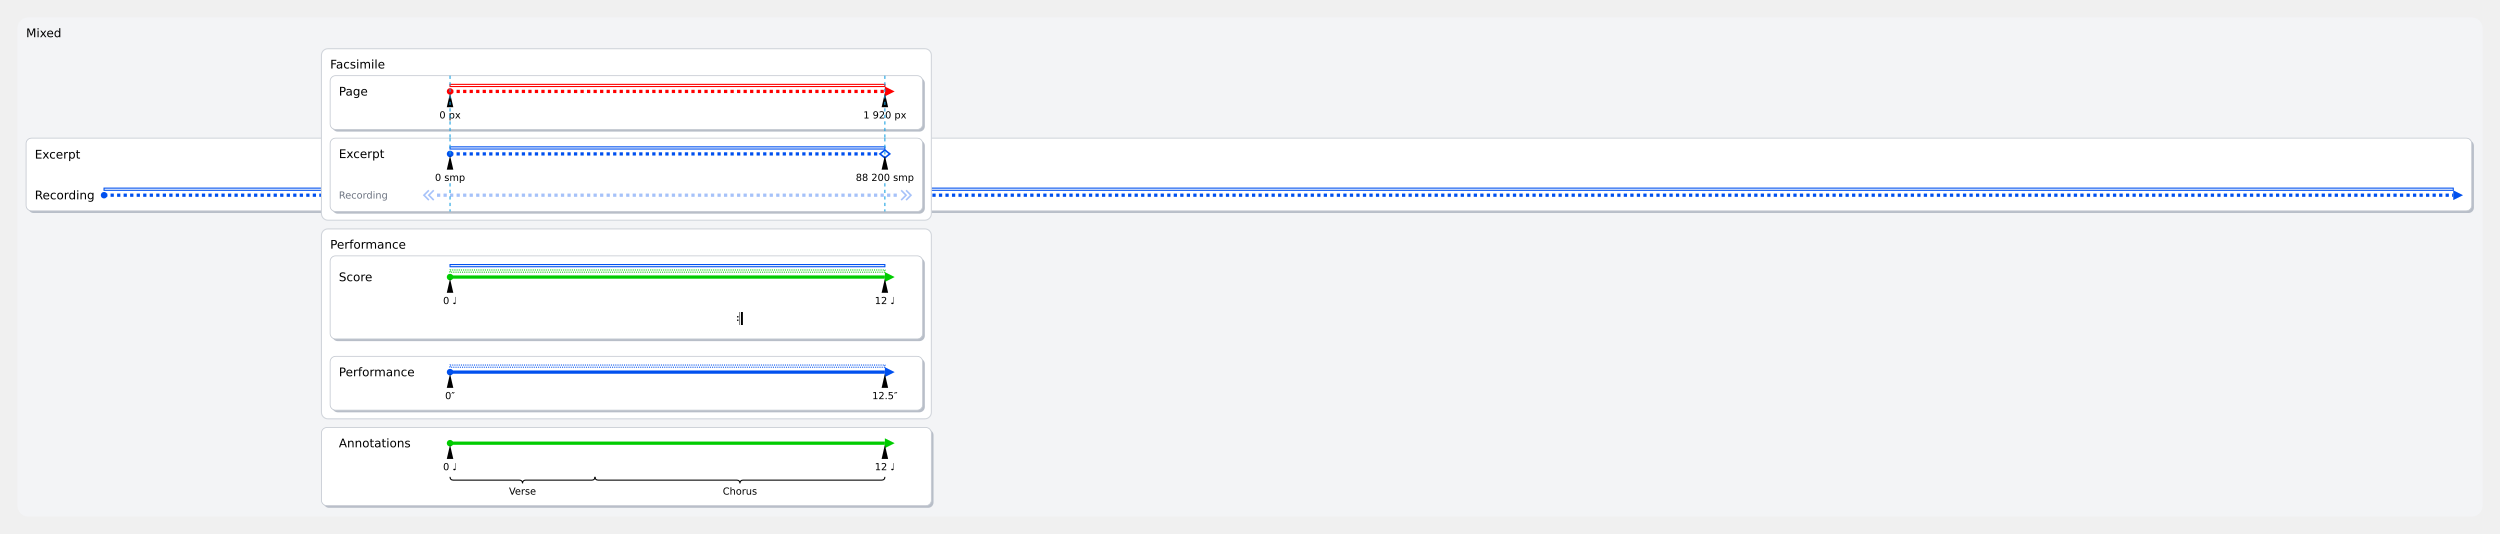
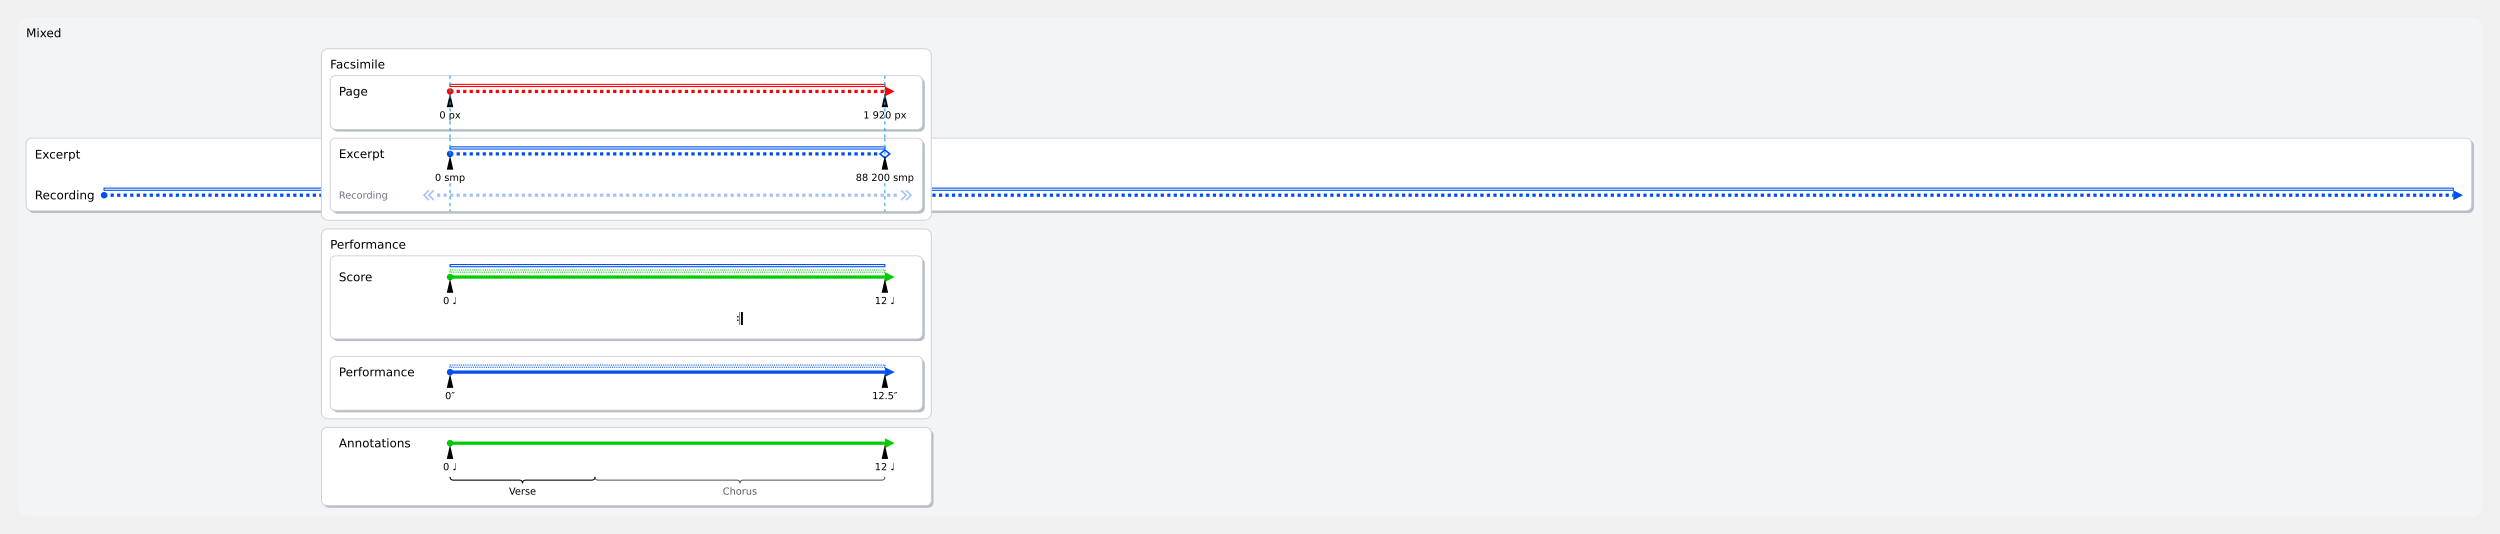
<svg xmlns="http://www.w3.org/2000/svg" width="2299.756" height="491.144" viewBox="0 0 2299.756 491.144" font-family="DejaVu Sans, Noto Music" text-rendering="geometricPrecision" style="font-kerning:none;font-variant-ligatures:none">
  <g transform="translate(16 16)">
    <rect x="0" y="0" width="2267.756" height="459.144" rx="10" fill="#F3F4F6" />
    <text data-part="name" x="8" y="18.21" text-anchor="start" font-size="11" fill="#000000">Mixed</text>
    <rect data-id="recording" data-part="card" x="10" y="113.086" width="2249.756" height="66.879" rx="5" fill="#B8BEC8" />
    <rect data-id="recording" data-part="card" x="8" y="111.086" width="2249.756" height="66.879" rx="5" fill="#FFFFFF" stroke="#C4C9D1" stroke-width="0.75" />
    <polygon data-id="cmap_5" points="79.704,157.062 2240.756,157.062 2240.756,159.062 79.704,159.062" fill="none" stroke="#0050EF" stroke-width="1" />
    <polygon data-id="cmap_6" points="397.995,119.586 797.995,119.586 797.995,121.586 397.995,121.586" fill="none" stroke="#0050EF" stroke-width="1" />
    <line data-id="recording" x1="79.704" y1="163.562" x2="2240.756" y2="163.562" stroke="#0050EF" stroke-width="3" stroke-dasharray="3 3" />
    <circle data-id="recording" cx="79.704" cy="163.562" r="3" fill="#0050EF" />
    <polygon data-id="recording" points="2249.756,163.562 2240.756,159.062 2240.756,168.062" fill="#0050EF" />
    <line data-id="excerpt" x1="397.995" y1="126.086" x2="793.495" y2="126.086" stroke="#0050EF" stroke-width="3" stroke-dasharray="3 3" />
    <circle data-id="excerpt" cx="397.995" cy="126.086" r="3" fill="#0050EF" />
    <polygon data-id="excerpt" points="793.495,126.086 797.995,122.486 802.495,126.086 797.995,129.686" fill="none" stroke="#0050EF" stroke-width="1.5" />
    <polygon data-id="timestamp_3" points="397.995,127.586 394.995,140.586 400.995,140.586" fill="#000000" />
    <polygon data-id="timestamp_4" points="797.995,127.586 794.995,140.586 800.995,140.586" fill="#000000" />
    <text data-id="excerpt" data-part="name" x="16" y="129.894" text-anchor="start" font-size="11" fill="#000000">Excerpt</text>
    <text data-id="recording" data-part="name" x="16" y="167.371" text-anchor="start" font-size="11" fill="#000000">Recording</text>
    <text data-id="timestamp_3" data-part="coordinate" x="397.995" y="150.94" text-anchor="middle" font-size="9" fill="#000000">0 smp</text>
    <text data-id="timestamp_4" data-part="coordinate" x="797.995" y="150.94" text-anchor="middle" font-size="9" fill="#000000">88 200 smp</text>
    <line data-id="timestamp_3" data-part="line" x1="397.995" y1="111.086" x2="397.995" y2="127.586" stroke="#1BA1E2" stroke-width="1" stroke-dasharray="3 3" />
    <line data-id="timestamp_3" data-part="line" x1="397.995" y1="153.062" x2="397.995" y2="177.965" stroke="#1BA1E2" stroke-width="1" stroke-dasharray="3 3" />
    <line data-id="timestamp_4" data-part="line" x1="797.995" y1="111.086" x2="797.995" y2="127.586" stroke="#1BA1E2" stroke-width="1" stroke-dasharray="3 3" />
    <line data-id="timestamp_4" data-part="line" x1="797.995" y1="153.062" x2="797.995" y2="177.965" stroke="#1BA1E2" stroke-width="1" stroke-dasharray="3 3" />
    <rect data-id="group_2" x="279.704" y="28.805" width="561.052" height="157.758" rx="6" fill="#FFFFFF" stroke="#D1D5DB" stroke-width="1" />
    <text data-id="group_2" data-part="name" x="287.704" y="47.015" text-anchor="start" font-size="11" fill="#000000">Facsimile</text>
    <rect data-id="page" data-part="card" x="289.704" y="55.609" width="545.052" height="49.477" rx="5" fill="#B8BEC8" />
    <rect data-id="page" data-part="card" x="287.704" y="53.609" width="545.052" height="49.477" rx="5" fill="#FFFFFF" stroke="#C4C9D1" stroke-width="0.75" />
    <polygon data-id="cmap_4" points="397.995,61.609 797.995,61.609 797.995,63.609 397.995,63.609" fill="none" stroke="#FF0000" stroke-width="1" />
    <line data-id="page" x1="397.995" y1="68.109" x2="797.995" y2="68.109" stroke="#FF0000" stroke-width="3" stroke-dasharray="3 3" />
    <circle data-id="page" cx="397.995" cy="68.109" r="3" fill="#FF0000" />
    <polygon data-id="page" points="806.995,68.109 797.995,63.609 797.995,72.609" fill="#FF0000" />
    <polygon data-id="timestamp_5" points="397.995,69.609 394.995,82.609 400.995,82.609" fill="#000000" />
    <polygon data-id="timestamp_6" points="797.995,69.609 794.995,82.609 800.995,82.609" fill="#000000" />
    <text data-id="page" data-part="name" x="295.704" y="71.918" text-anchor="start" font-size="11" fill="#000000">Page</text>
    <text data-id="timestamp_5" data-part="coordinate" x="397.995" y="92.963" text-anchor="middle" font-size="9" fill="#000000">0 px</text>
    <text data-id="timestamp_6" data-part="coordinate" x="797.995" y="92.963" text-anchor="middle" font-size="9" fill="#000000">1 920 px</text>
    <rect data-id="excerpt" data-part="card" x="289.704" y="113.086" width="545.052" height="67.477" rx="5" fill="#B8BEC8" />
    <rect data-id="excerpt" data-part="card" x="287.704" y="111.086" width="545.052" height="67.477" rx="5" fill="#FFFFFF" stroke="#C4C9D1" stroke-width="0.75" />
    <polygon data-id="cmap_6" points="397.995,119.086 797.995,119.086 797.995,121.086 397.995,121.086" fill="none" stroke="#0050EF" stroke-width="1" />
    <line data-id="recording" x1="385.995" y1="163.562" x2="809.995" y2="163.562" stroke="#0050EF" stroke-width="3" stroke-dasharray="3 3" opacity="0.35" />
    <polyline data-id="recording" points="382.995,159.062 378.495,163.562 382.995,168.062" fill="none" stroke="#0050EF" stroke-width="1.5" opacity="0.35" />
    <polyline data-id="recording" points="378.495,159.062 373.995,163.562 378.495,168.062" fill="none" stroke="#0050EF" stroke-width="1.5" opacity="0.35" />
    <polyline data-id="recording" points="812.995,159.062 817.495,163.562 812.995,168.062" fill="none" stroke="#0050EF" stroke-width="1.5" opacity="0.35" />
    <polyline data-id="recording" points="817.495,159.062 821.995,163.562 817.495,168.062" fill="none" stroke="#0050EF" stroke-width="1.5" opacity="0.35" />
    <line data-id="excerpt" x1="397.995" y1="125.586" x2="793.495" y2="125.586" stroke="#0050EF" stroke-width="3" stroke-dasharray="3 3" />
    <circle data-id="excerpt" cx="397.995" cy="125.586" r="3" fill="#0050EF" />
    <polygon data-id="excerpt" points="793.495,125.586 797.995,121.986 802.495,125.586 797.995,129.186" fill="none" stroke="#0050EF" stroke-width="1.5" />
    <polygon data-id="timestamp_3" points="397.995,127.086 394.995,140.086 400.995,140.086" fill="#000000" />
    <polygon data-id="timestamp_4" points="797.995,127.086 794.995,140.086 800.995,140.086" fill="#000000" />
    <text data-id="recording" data-part="name" x="295.704" y="166.678" text-anchor="start" font-size="9" fill="#6B7280">Recording</text>
    <text data-id="excerpt" data-part="name" x="295.704" y="129.394" text-anchor="start" font-size="11" fill="#000000">Excerpt</text>
    <text data-id="timestamp_3" data-part="coordinate" x="397.995" y="150.44" text-anchor="middle" font-size="9" fill="#000000">0 smp</text>
    <text data-id="timestamp_4" data-part="coordinate" x="797.995" y="150.44" text-anchor="middle" font-size="9" fill="#000000">88 200 smp</text>
    <line data-id="timestamp_3" data-part="line" x1="397.995" y1="111.086" x2="397.995" y2="127.086" stroke="#1BA1E2" stroke-width="1" stroke-dasharray="3 3" />
    <line data-id="timestamp_3" data-part="line" x1="397.995" y1="152.562" x2="397.995" y2="178.562" stroke="#1BA1E2" stroke-width="1" stroke-dasharray="3 3" />
    <line data-id="timestamp_4" data-part="line" x1="797.995" y1="111.086" x2="797.995" y2="127.086" stroke="#1BA1E2" stroke-width="1" stroke-dasharray="3 3" />
    <line data-id="timestamp_4" data-part="line" x1="797.995" y1="152.562" x2="797.995" y2="178.562" stroke="#1BA1E2" stroke-width="1" stroke-dasharray="3 3" />
    <rect data-id="group_1" x="279.704" y="194.562" width="561.052" height="174.727" rx="6" fill="#FFFFFF" stroke="#D1D5DB" stroke-width="1" />
    <text data-id="group_1" data-part="name" x="287.704" y="212.773" text-anchor="start" font-size="11" fill="#000000">Performance</text>
    <rect data-id="score" data-part="card" x="289.704" y="221.367" width="545.052" height="76.445" rx="5" fill="#B8BEC8" />
    <rect data-id="score" data-part="card" x="287.704" y="219.367" width="545.052" height="76.445" rx="5" fill="#FFFFFF" stroke="#C4C9D1" stroke-width="0.75" />
    <polygon data-id="cmap_1" points="397.995,232.367 797.995,232.367 797.995,234.367 397.995,234.367" fill="none" stroke="#00CC00" stroke-width="1" stroke-dasharray="1 1" />
    <polygon data-id="cmap_2" points="397.995,227.367 797.995,227.367 797.995,229.367 397.995,229.367" fill="none" stroke="#0050EF" stroke-width="1" />
    <line data-id="score" x1="397.995" y1="238.867" x2="797.995" y2="238.867" stroke="#00CC00" stroke-width="3" />
    <circle data-id="score" cx="397.995" cy="238.867" r="3" fill="#00CC00" />
    <polygon data-id="score" points="806.995,238.867 797.995,234.367 797.995,243.367" fill="#00CC00" />
    <polygon data-id="timestamp_9" points="397.995,240.367 394.995,253.367 400.995,253.367" fill="#000000" />
    <polygon data-id="timestamp_10" points="797.995,240.367 794.995,253.367 800.995,253.367" fill="#000000" />
    <text data-id="score" data-part="name" x="295.704" y="242.675" text-anchor="start" font-size="11" fill="#000000">Score</text>
    <text data-id="timestamp_9" data-part="coordinate" x="397.995" y="263.721" text-anchor="middle" font-size="9" fill="#000000">0 ♩</text>
    <text data-id="timestamp_10" data-part="coordinate" x="797.995" y="263.721" text-anchor="middle" font-size="9" fill="#000000">12 ♩</text>
    <text data-id="jump_1" data-part="symbol" x="664.662" y="282.982" text-anchor="middle" font-size="12" fill="#000000">𝄇</text>
    <rect data-id="performance" data-part="card" x="289.704" y="313.812" width="545.052" height="49.477" rx="5" fill="#B8BEC8" />
    <rect data-id="performance" data-part="card" x="287.704" y="311.812" width="545.052" height="49.477" rx="5" fill="#FFFFFF" stroke="#C4C9D1" stroke-width="0.75" />
    <polygon data-id="cmap_3" points="397.995,319.812 797.995,319.812 797.995,321.812 397.995,321.812" fill="none" stroke="#0050EF" stroke-width="1" stroke-dasharray="1 1" />
    <line data-id="performance" x1="397.995" y1="326.312" x2="797.995" y2="326.312" stroke="#0050EF" stroke-width="3" />
    <circle data-id="performance" cx="397.995" cy="326.312" r="3" fill="#0050EF" />
    <polygon data-id="performance" points="806.995,326.312 797.995,321.812 797.995,330.812" fill="#0050EF" />
    <polygon data-id="timestamp_7" points="397.995,327.812 394.995,340.812 400.995,340.812" fill="#000000" />
    <polygon data-id="timestamp_8" points="797.995,327.812 794.995,340.812 800.995,340.812" fill="#000000" />
    <text data-id="performance" data-part="name" x="295.704" y="330.121" text-anchor="start" font-size="11" fill="#000000">Performance</text>
    <text data-id="timestamp_7" data-part="coordinate" x="397.995" y="351.166" text-anchor="middle" font-size="9" fill="#000000">0″</text>
    <text data-id="timestamp_8" data-part="coordinate" x="797.995" y="351.166" text-anchor="middle" font-size="9" fill="#000000">12.5″</text>
    <rect data-id="annotations" data-part="card" x="281.704" y="379.289" width="561.052" height="71.856" rx="5" fill="#B8BEC8" />
    <rect data-id="annotations" data-part="card" x="279.704" y="377.289" width="561.052" height="71.856" rx="5" fill="#FFFFFF" stroke="#C4C9D1" stroke-width="0.75" />
    <path data-id="region_1" d="M397.995 422.668Q397.995 425.668 400.995 425.668L461.662 425.668Q464.662 425.668 464.662 428.668Q464.662 425.668 467.662 425.668L528.328 425.668Q531.328 425.668 531.328 422.668" fill="none" stroke="#000000" stroke-width="1" />
-     <path data-id="region_2" d="M531.328 422.668Q531.328 425.668 534.328 425.668L661.662 425.668Q664.662 425.668 664.662 428.668Q664.662 425.668 667.662 425.668L794.995 425.668Q797.995 425.668 797.995 422.668" fill="none" stroke="#000000" stroke-width="1" />
+     <path data-id="region_2" d="M531.328 422.668Q531.328 425.668 534.328 425.668L661.662 425.668Q664.662 425.668 664.662 428.668Q664.662 425.668 667.662 425.668L794.995 425.668Q797.995 425.668 797.995 422.668" fill="none" stroke="#595959" stroke-width="1" />
    <line data-id="annotations" x1="397.995" y1="391.691" x2="797.995" y2="391.691" stroke="#00CC00" stroke-width="3" />
    <circle data-id="annotations" cx="397.995" cy="391.691" r="3" fill="#00CC00" />
    <polygon data-id="annotations" points="806.995,391.691 797.995,387.191 797.995,396.191" fill="#00CC00" />
    <polygon data-id="timestamp_1" points="397.995,393.191 394.995,406.191 400.995,406.191" fill="#000000" />
    <polygon data-id="timestamp_2" points="797.995,393.191 794.995,406.191 800.995,406.191" fill="#000000" />
    <text data-id="annotations" data-part="name" x="295.704" y="395.5" text-anchor="start" font-size="11" fill="#000000">Annotations</text>
    <text data-id="timestamp_1" data-part="coordinate" x="397.995" y="416.545" text-anchor="middle" font-size="9" fill="#000000">0 ♩</text>
    <text data-id="timestamp_2" data-part="coordinate" x="797.995" y="416.545" text-anchor="middle" font-size="9" fill="#000000">12 ♩</text>
    <text data-id="region_1" data-part="label" x="464.662" y="439.022" text-anchor="middle" font-size="9" fill="#000000">Verse</text>
-     <text data-id="region_2" data-part="label" x="664.662" y="439.022" text-anchor="middle" font-size="9" fill="#000000">Chorus</text>
+     <text data-id="region_2" data-part="label" x="664.662" y="439.022" text-anchor="middle" font-size="9" fill="#595959">Chorus</text>
    <line data-id="timestamp_3" data-part="line" x1="397.995" y1="53.609" x2="397.995" y2="111.086" stroke="#1BA1E2" stroke-width="1" stroke-dasharray="3 3" />
    <line data-id="timestamp_4" data-part="line" x1="797.995" y1="53.609" x2="797.995" y2="111.086" stroke="#1BA1E2" stroke-width="1" stroke-dasharray="3 3" />
  </g>
</svg>
